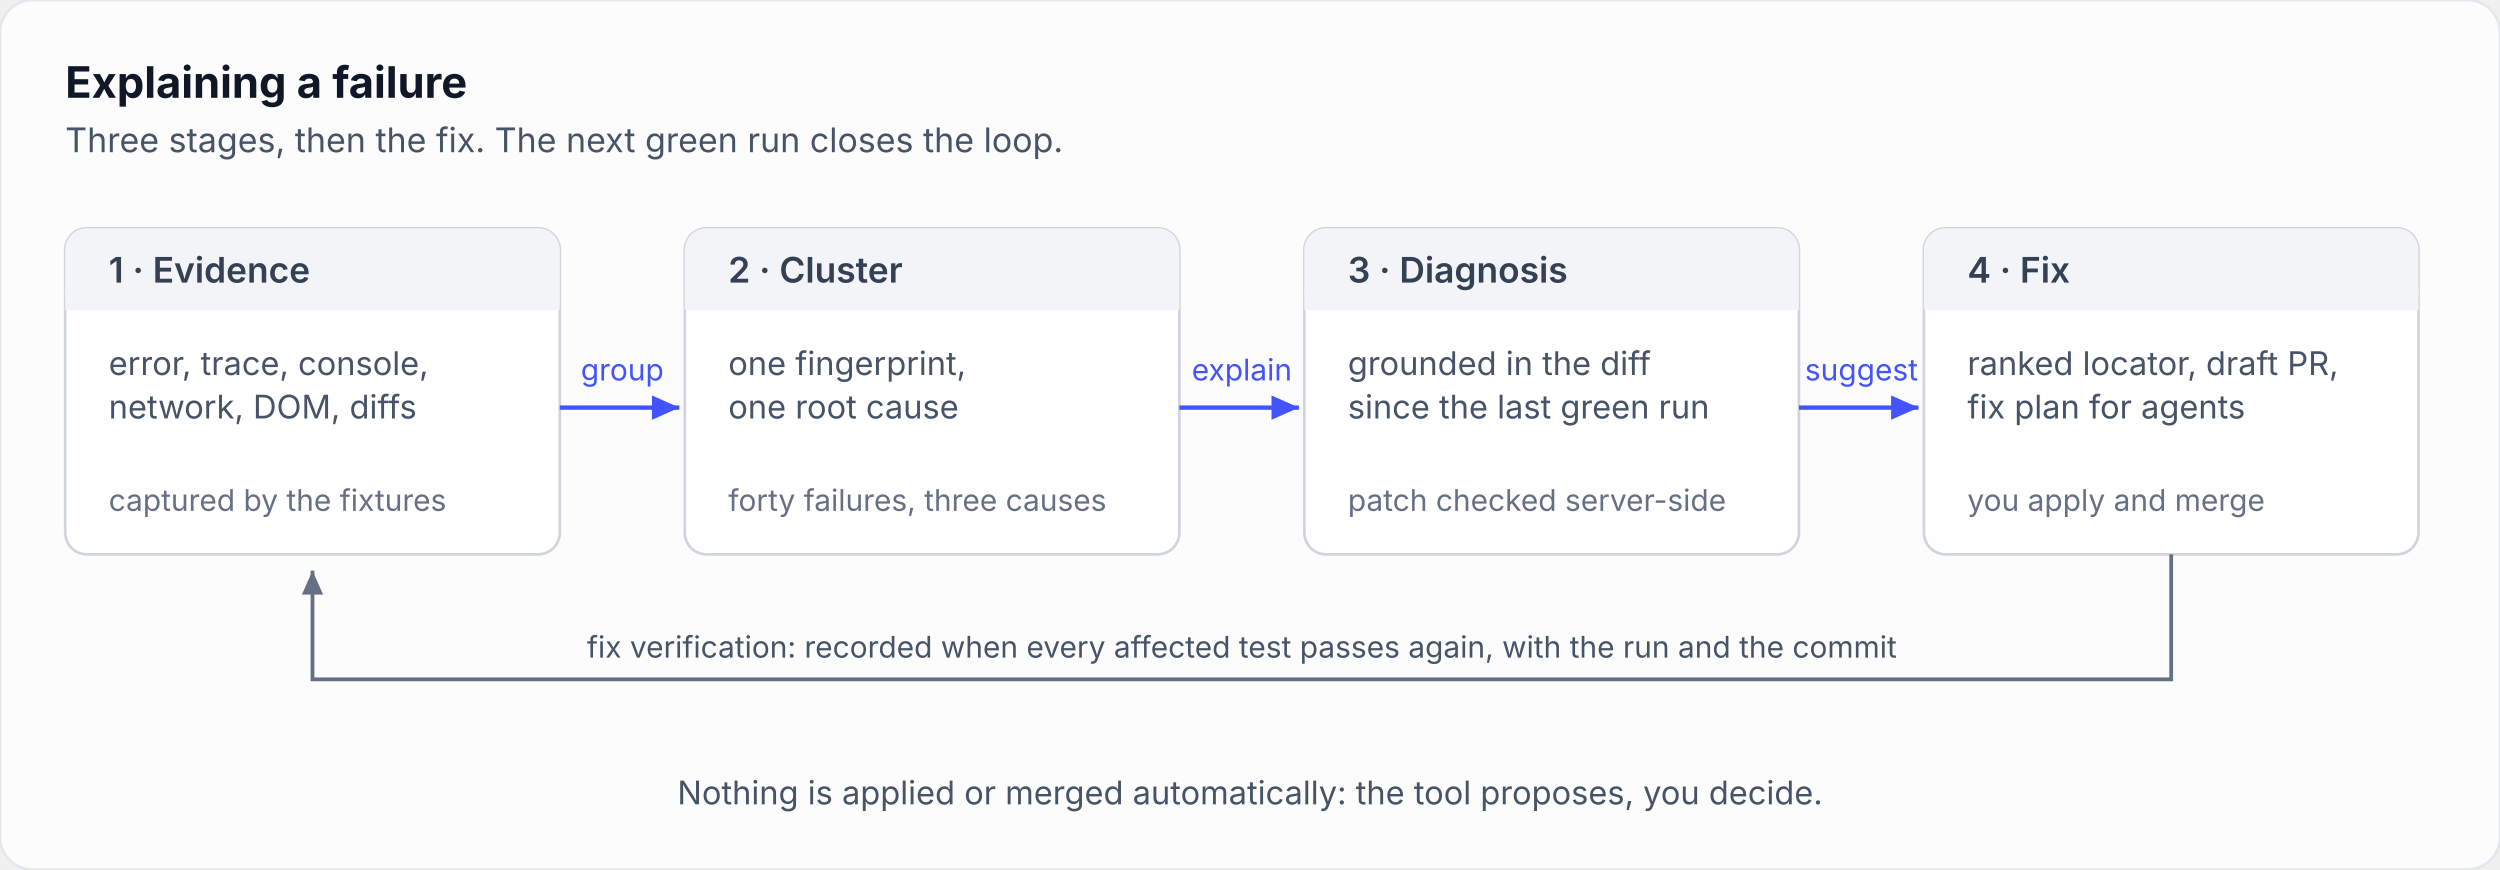
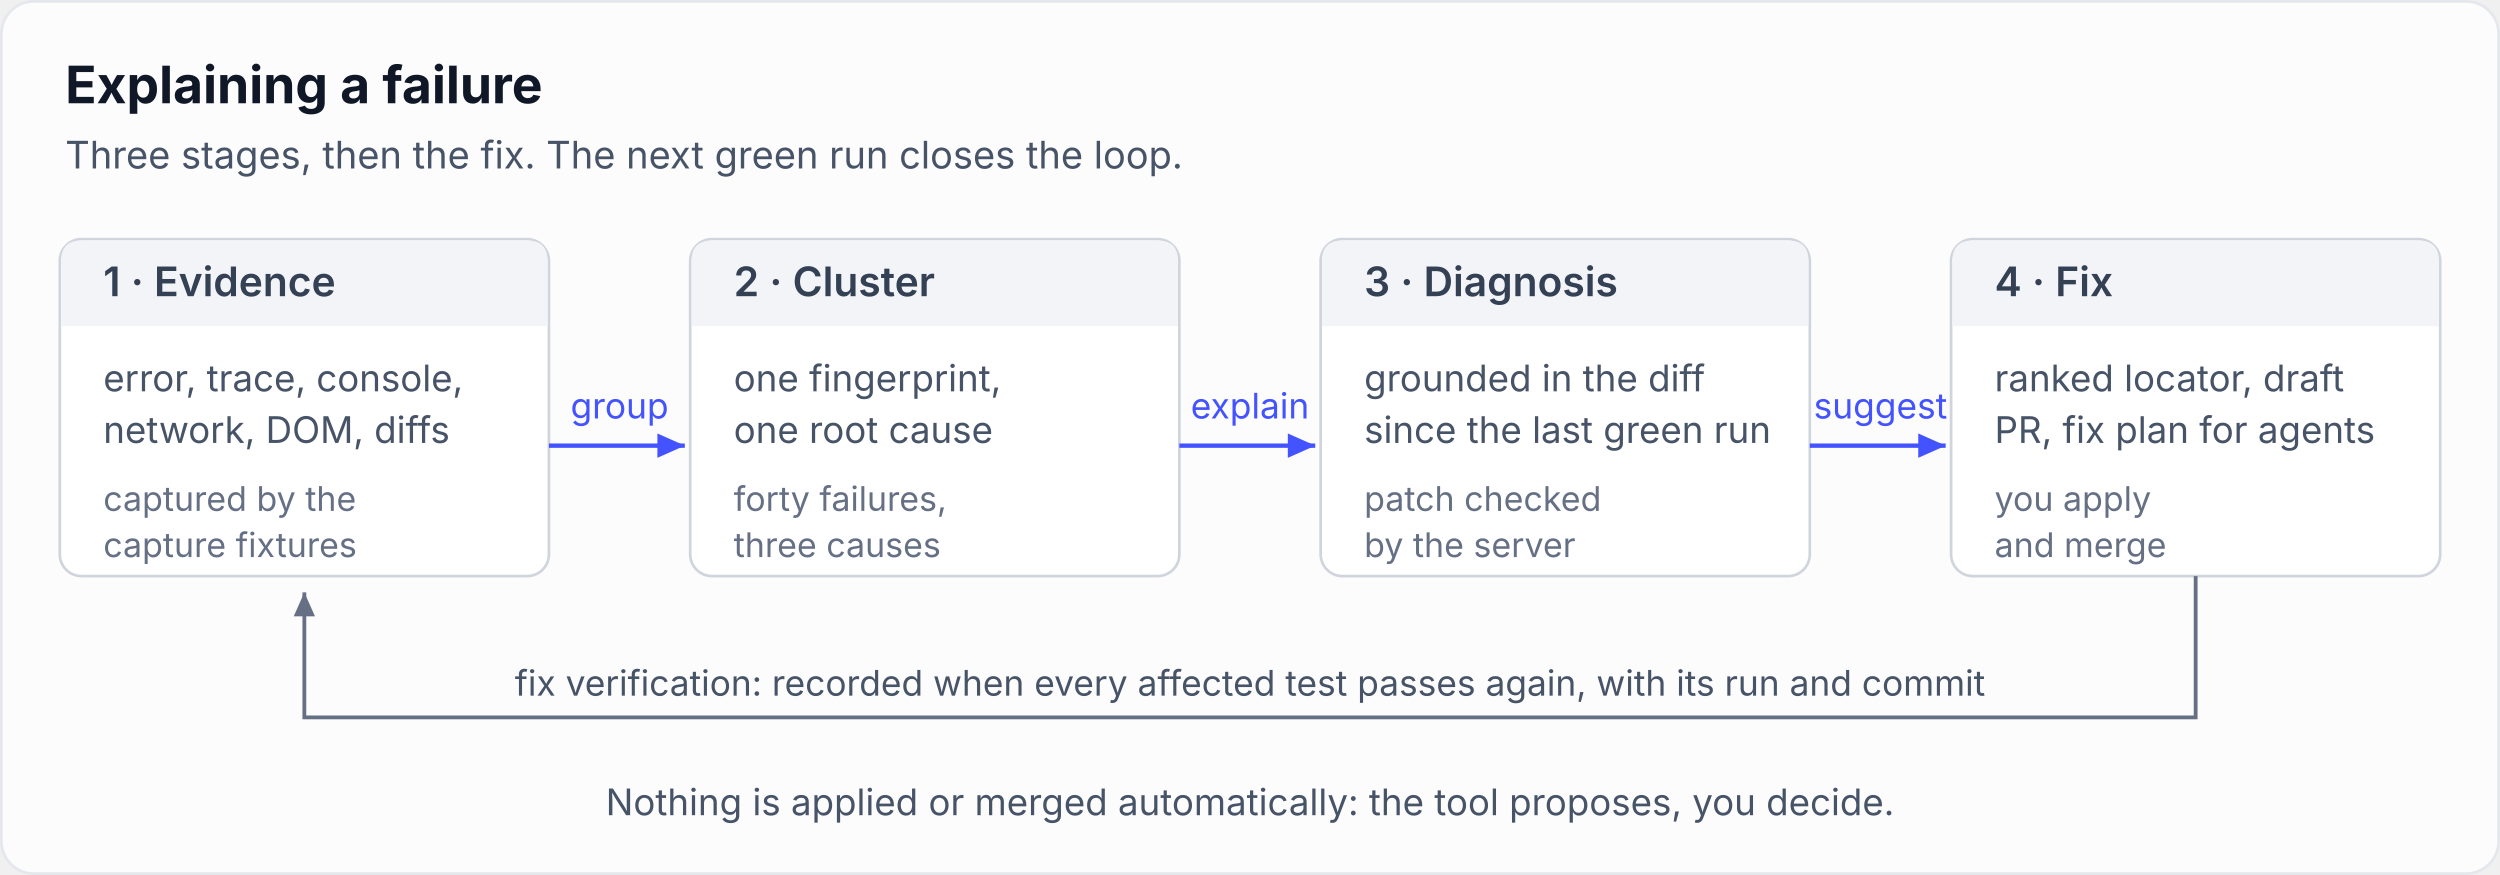
- <svg xmlns="http://www.w3.org/2000/svg" viewBox="0 0 920 320" font-family="ui-sans-serif, system-ui, -apple-system, 'Segoe UI', sans-serif">
+ <svg xmlns="http://www.w3.org/2000/svg" viewBox="0 0 920 322" font-family="ui-sans-serif, system-ui, -apple-system, 'Segoe UI', sans-serif">
+   <style>
+   .bg{fill:#fcfcfd;stroke:#e4e7ec}
+   .t{fill:#101828;font-weight:700;font-size:19px}
+   .s{fill:#475467;font-size:14px}
+   .h{fill:#667085;font-size:12.5px;font-weight:700;letter-spacing:.05em}
+   .lb{fill:#344054;font-size:15px;font-weight:600}
+   .l{fill:#475467;font-size:13.5px}
+   .m{fill:#667085;font-size:12.5px}
+   .b{font-weight:600}
+   .mono{font-family:ui-monospace,SFMono-Regular,Menlo,Consolas,monospace;font-size:12.5px;white-space:pre}
+   .ink{fill:#344054} .numw{fill:#ffffff}
+   .box{fill:#ffffff;stroke:#d0d5dd}
+   .chip{fill:#f9fafb;stroke:#d0d5dd}
+   .hd{fill:#f2f4f7}
+   .cap{fill:#f2f4f7;stroke:#d0d5dd}
+   .rule{fill:none;stroke:#e4e7ec}
+   .edge{fill:none;stroke:#667085;stroke-width:1.4}
+   .dash{fill:none;stroke:#98a2b3;stroke-width:1.3;stroke-dasharray:5 4}
+   .acc{fill:none;stroke:#4353ff;stroke-width:1.6}
+   .accd{fill:none;stroke:#4353ff;stroke-width:1.4;stroke-dasharray:5 4}
+   .acct{fill:#4353ff;font-size:13px} .ac{fill:#4353ff}
+   .et{fill:#475467;font-size:13px}
+   .arr{fill:#667085} .arrd{fill:#98a2b3} .arra{fill:#4353ff}
+   .ab{fill:#eef1ff;stroke:#c7ceff} .abt{fill:#2a3aa8} .abl{fill:#3f4b9e} .abo{fill:none;stroke:#4353ff;stroke-width:1.5}
+   .ok{fill:#ecfdf3;stroke:#75e0a7} .okt{fill:#067647} .okd{fill:#12b76a}
+   .bs{fill:#fffaeb;stroke:#fec84b} .bst{fill:#b54708}
+   .fc{fill:#fef3f2;stroke:#fda29b} .fct{fill:#b42318} .fcd{fill:#f04438}
+   .fr{fill:#fff6ed;stroke:#fd853a} .frt{fill:#c4320a}
+   .mu{fill:#f2f4f7;stroke:#d0d5dd} .mud{fill:#d0d5dd}
+   .dbx{fill:none;stroke:#d0d5dd;stroke-dasharray:5 4}
+   .clu{fill:#4353ff;fill-opacity:.06;stroke:#4353ff;stroke-width:1.8;stroke-dasharray:6 4;stroke-linejoin:round}
+   @media (prefers-color-scheme: dark){
+     .bg{fill:#161b26;stroke:#333741}
+     .t{fill:#f5f5f6} .s{fill:#94969c} .h{fill:#85888e}
+     .lb{fill:#ececed} .l{fill:#cecfd2} .m{fill:#94969c} .ink{fill:#ececed} .numw{fill:#161b26}
+     .box{fill:#1f242f;stroke:#333741} .chip{fill:#262b36;stroke:#333741} .hd{fill:#262b36}
+     .cap{fill:#262b36;stroke:#4a4f5a}
+     .rule{stroke:#333741}
+     .edge{stroke:#94969c} .arr{fill:#94969c}
+     .dash{stroke:#61646c} .arrd{fill:#61646c}
+     .acc,.accd{stroke:#8098f9} .acct,.ac{fill:#8098f9} .arra{fill:#8098f9}
+     .et{fill:#94969c}
+     .ab{fill:#1c2142;stroke:#3b4699} .abt{fill:#c7d0ff} .abl{fill:#a4b0f0} .abo{stroke:#8098f9}
+     .ok{fill:#0b2418;stroke:#079455} .okt{fill:#75e0a7} .okd{fill:#17b26a}
+     .bs{fill:#2b1d07;stroke:#ca8504} .bst{fill:#fec84b}
+     .fc{fill:#2d1210;stroke:#d92d20} .fct{fill:#fda29b} .fcd{fill:#f04438}
+     .fr{fill:#2b170c;stroke:#e04f16} .frt{fill:#f7b27a}
+     .mu{fill:#262b36;stroke:#333741} .mud{fill:#61646c}
+     .dbx{stroke:#61646c}
+     .clu{fill:#8098f9;fill-opacity:.1;stroke:#8098f9}
+   }
+ </style>
  <defs>
-     <marker id="flArr" viewBox="0 0 10 10" refX="9" refY="5" markerWidth="7" markerHeight="7" orient="auto-start-reverse">
-       <path d="M 0 1 L 9 5 L 0 9 z" fill="#667085" />
+     <marker id="fln" viewBox="0 0 10 10" refX="9" refY="5" markerWidth="7" markerHeight="7" orient="auto-start-reverse">
+       <path class="arr" d="M 0 1 L 9 5 L 0 9 z" />
    </marker>
-     <marker id="flArrAccent" viewBox="0 0 10 10" refX="9" refY="5" markerWidth="7" markerHeight="7" orient="auto-start-reverse">
-       <path d="M 0 1 L 9 5 L 0 9 z" fill="#4353ff" />
+     <marker id="fld" viewBox="0 0 10 10" refX="9" refY="5" markerWidth="7" markerHeight="7" orient="auto-start-reverse">
+       <path class="arrd" d="M 0 1 L 9 5 L 0 9 z" />
+     </marker>
+     <marker id="fla" viewBox="0 0 10 10" refX="9" refY="5" markerWidth="7" markerHeight="7" orient="auto-start-reverse">
+       <path class="arra" d="M 0 1 L 9 5 L 0 9 z" />
    </marker>
  </defs>
-   <rect x="0" y="0" width="920" height="320" rx="12" fill="#fcfcfd" stroke="#e4e7ec" />
-   <text x="24" y="36" font-size="16" font-weight="700" fill="#101828">Explaining a failure</text>
-   <text x="24" y="56" font-size="12.5" fill="#475467">Three stages, then the fix. The next green run closes the loop.</text>
-   <rect x="24" y="84" width="182" height="120" rx="8" fill="#ffffff" stroke="#d0d5dd" />
-   <rect x="24" y="84" width="182" height="30" rx="8" fill="#f2f4f7" />
-   <rect x="24" y="106" width="182" height="8" fill="#f2f4f7" />
-   <text x="40" y="104" font-size="13" font-weight="600" fill="#344054">1 · Evidence</text>
-   <text x="40" y="138" font-size="12" fill="#475467">error, trace, console,</text>
-   <text x="40" y="154" font-size="12" fill="#475467">network, DOM, diffs</text>
-   <text x="40" y="188" font-size="11" fill="#667085">captured by the fixtures</text>
-   <line x1="206" y1="150" x2="250" y2="150" stroke="#4353ff" stroke-width="1.6" marker-end="url(#flArrAccent)" />
-   <text x="229" y="140" font-size="11" fill="#4353ff" text-anchor="middle">group</text>
-   <rect x="252" y="84" width="182" height="120" rx="8" fill="#ffffff" stroke="#d0d5dd" />
-   <rect x="252" y="84" width="182" height="30" rx="8" fill="#f2f4f7" />
-   <rect x="252" y="106" width="182" height="8" fill="#f2f4f7" />
-   <text x="268" y="104" font-size="13" font-weight="600" fill="#344054">2 · Cluster</text>
-   <text x="268" y="138" font-size="12" fill="#475467">one fingerprint,</text>
-   <text x="268" y="154" font-size="12" fill="#475467">one root cause</text>
-   <text x="268" y="188" font-size="11" fill="#667085">forty failures, three causes</text>
-   <line x1="434" y1="150" x2="478" y2="150" stroke="#4353ff" stroke-width="1.6" marker-end="url(#flArrAccent)" />
-   <text x="457" y="140" font-size="11" fill="#4353ff" text-anchor="middle">explain</text>
-   <rect x="480" y="84" width="182" height="120" rx="8" fill="#ffffff" stroke="#d0d5dd" />
-   <rect x="480" y="84" width="182" height="30" rx="8" fill="#f2f4f7" />
-   <rect x="480" y="106" width="182" height="8" fill="#f2f4f7" />
-   <text x="496" y="104" font-size="13" font-weight="600" fill="#344054">3 · Diagnosis</text>
-   <text x="496" y="138" font-size="12" fill="#475467">grounded in the diff</text>
-   <text x="496" y="154" font-size="12" fill="#475467">since the last green run</text>
-   <text x="496" y="188" font-size="11" fill="#667085">patch checked server-side</text>
-   <line x1="662" y1="150" x2="706" y2="150" stroke="#4353ff" stroke-width="1.6" marker-end="url(#flArrAccent)" />
-   <text x="685" y="140" font-size="11" fill="#4353ff" text-anchor="middle">suggest</text>
-   <rect x="708" y="84" width="182" height="120" rx="8" fill="#ffffff" stroke="#d0d5dd" />
-   <rect x="708" y="84" width="182" height="30" rx="8" fill="#f2f4f7" />
-   <rect x="708" y="106" width="182" height="8" fill="#f2f4f7" />
-   <text x="724" y="104" font-size="13" font-weight="600" fill="#344054">4 · Fix</text>
-   <text x="724" y="138" font-size="12" fill="#475467">ranked locator, draft PR,</text>
-   <text x="724" y="154" font-size="12" fill="#475467">fix plan for agents</text>
-   <text x="724" y="188" font-size="11" fill="#667085">you apply and merge</text>
-   <path d="M 799 204 L 799 250 L 115 250 L 115 210" fill="none" stroke="#667085" stroke-width="1.4" marker-end="url(#flArr)" />
-   <text x="457" y="242" font-size="11" fill="#475467" text-anchor="middle">fix verification: recorded when every affected test passes again, with the run and the commit</text>
-   <text x="460" y="296" font-size="12" fill="#475467" text-anchor="middle">Nothing is applied or merged automatically: the tool proposes, you decide.</text>
+   <rect class="bg" x="0.5" y="0.5" width="919" height="321" rx="12" />
+   <text class="t" x="24" y="38">Explaining a failure</text>
+   <text class="s" x="24" y="62">Three stages, then the fix. The next green run closes the loop.</text>
+   <rect class="box" x="22" y="88" width="180" height="124" rx="8" />
+   <path class="hd" d="M 22.5 120 L 22.5 96 Q 22.5 88.5 30 88.5 L 194 88.5 Q 201.5 88.5 201.5 96 L 201.5 120 Z" />
+   <text class="lb" x="38" y="109">1 · Evidence</text>
+   <text class="l" x="38" y="144">error, trace, console,</text>
+   <text class="l" x="38" y="163">network, DOM, diffs</text>
+   <text class="m" x="38" y="188">captured by the</text>
+   <text class="m" x="38" y="205">capture fixtures</text>
+   <path class="acc" d="M 202 164 L 252 164" marker-end="url(#fla)" />
+   <text class="acct" x="228" y="154" text-anchor="middle">group</text>
+   <rect class="box" x="254" y="88" width="180" height="124" rx="8" />
+   <path class="hd" d="M 254.5 120 L 254.5 96 Q 254.5 88.5 262 88.5 L 426 88.5 Q 433.5 88.5 433.5 96 L 433.5 120 Z" />
+   <text class="lb" x="270" y="109">2 · Cluster</text>
+   <text class="l" x="270" y="144">one fingerprint,</text>
+   <text class="l" x="270" y="163">one root cause</text>
+   <text class="m" x="270" y="188">forty failures,</text>
+   <text class="m" x="270" y="205">three causes</text>
+   <path class="acc" d="M 434 164 L 484 164" marker-end="url(#fla)" />
+   <text class="acct" x="460" y="154" text-anchor="middle">explain</text>
+   <rect class="box" x="486" y="88" width="180" height="124" rx="8" />
+   <path class="hd" d="M 486.5 120 L 486.5 96 Q 486.5 88.5 494 88.5 L 658 88.5 Q 665.5 88.5 665.5 96 L 665.5 120 Z" />
+   <text class="lb" x="502" y="109">3 · Diagnosis</text>
+   <text class="l" x="502" y="144">grounded in the diff</text>
+   <text class="l" x="502" y="163">since the last green run</text>
+   <text class="m" x="502" y="188">patch checked</text>
+   <text class="m" x="502" y="205">by the server</text>
+   <path class="acc" d="M 666 164 L 716 164" marker-end="url(#fla)" />
+   <text class="acct" x="692" y="154" text-anchor="middle">suggest</text>
+   <rect class="box" x="718" y="88" width="180" height="124" rx="8" />
+   <path class="hd" d="M 718.5 120 L 718.5 96 Q 718.5 88.5 726 88.5 L 890 88.5 Q 897.5 88.5 897.5 96 L 897.5 120 Z" />
+   <text class="lb" x="734" y="109">4 · Fix</text>
+   <text class="l" x="734" y="144">ranked locator, draft</text>
+   <text class="l" x="734" y="163">PR, fix plan for agents</text>
+   <text class="m" x="734" y="188">you apply</text>
+   <text class="m" x="734" y="205">and merge</text>
+   <path class="edge" d="M 808 212 L 808 264 L 112 264 L 112 218" marker-end="url(#fln)" />
+   <text class="et" x="460" y="256" text-anchor="middle">fix verification: recorded when every affected test passes again, with its run and commit</text>
+   <text class="l" x="460" y="300" text-anchor="middle">Nothing is applied or merged automatically: the tool proposes, you decide.</text>
</svg>
